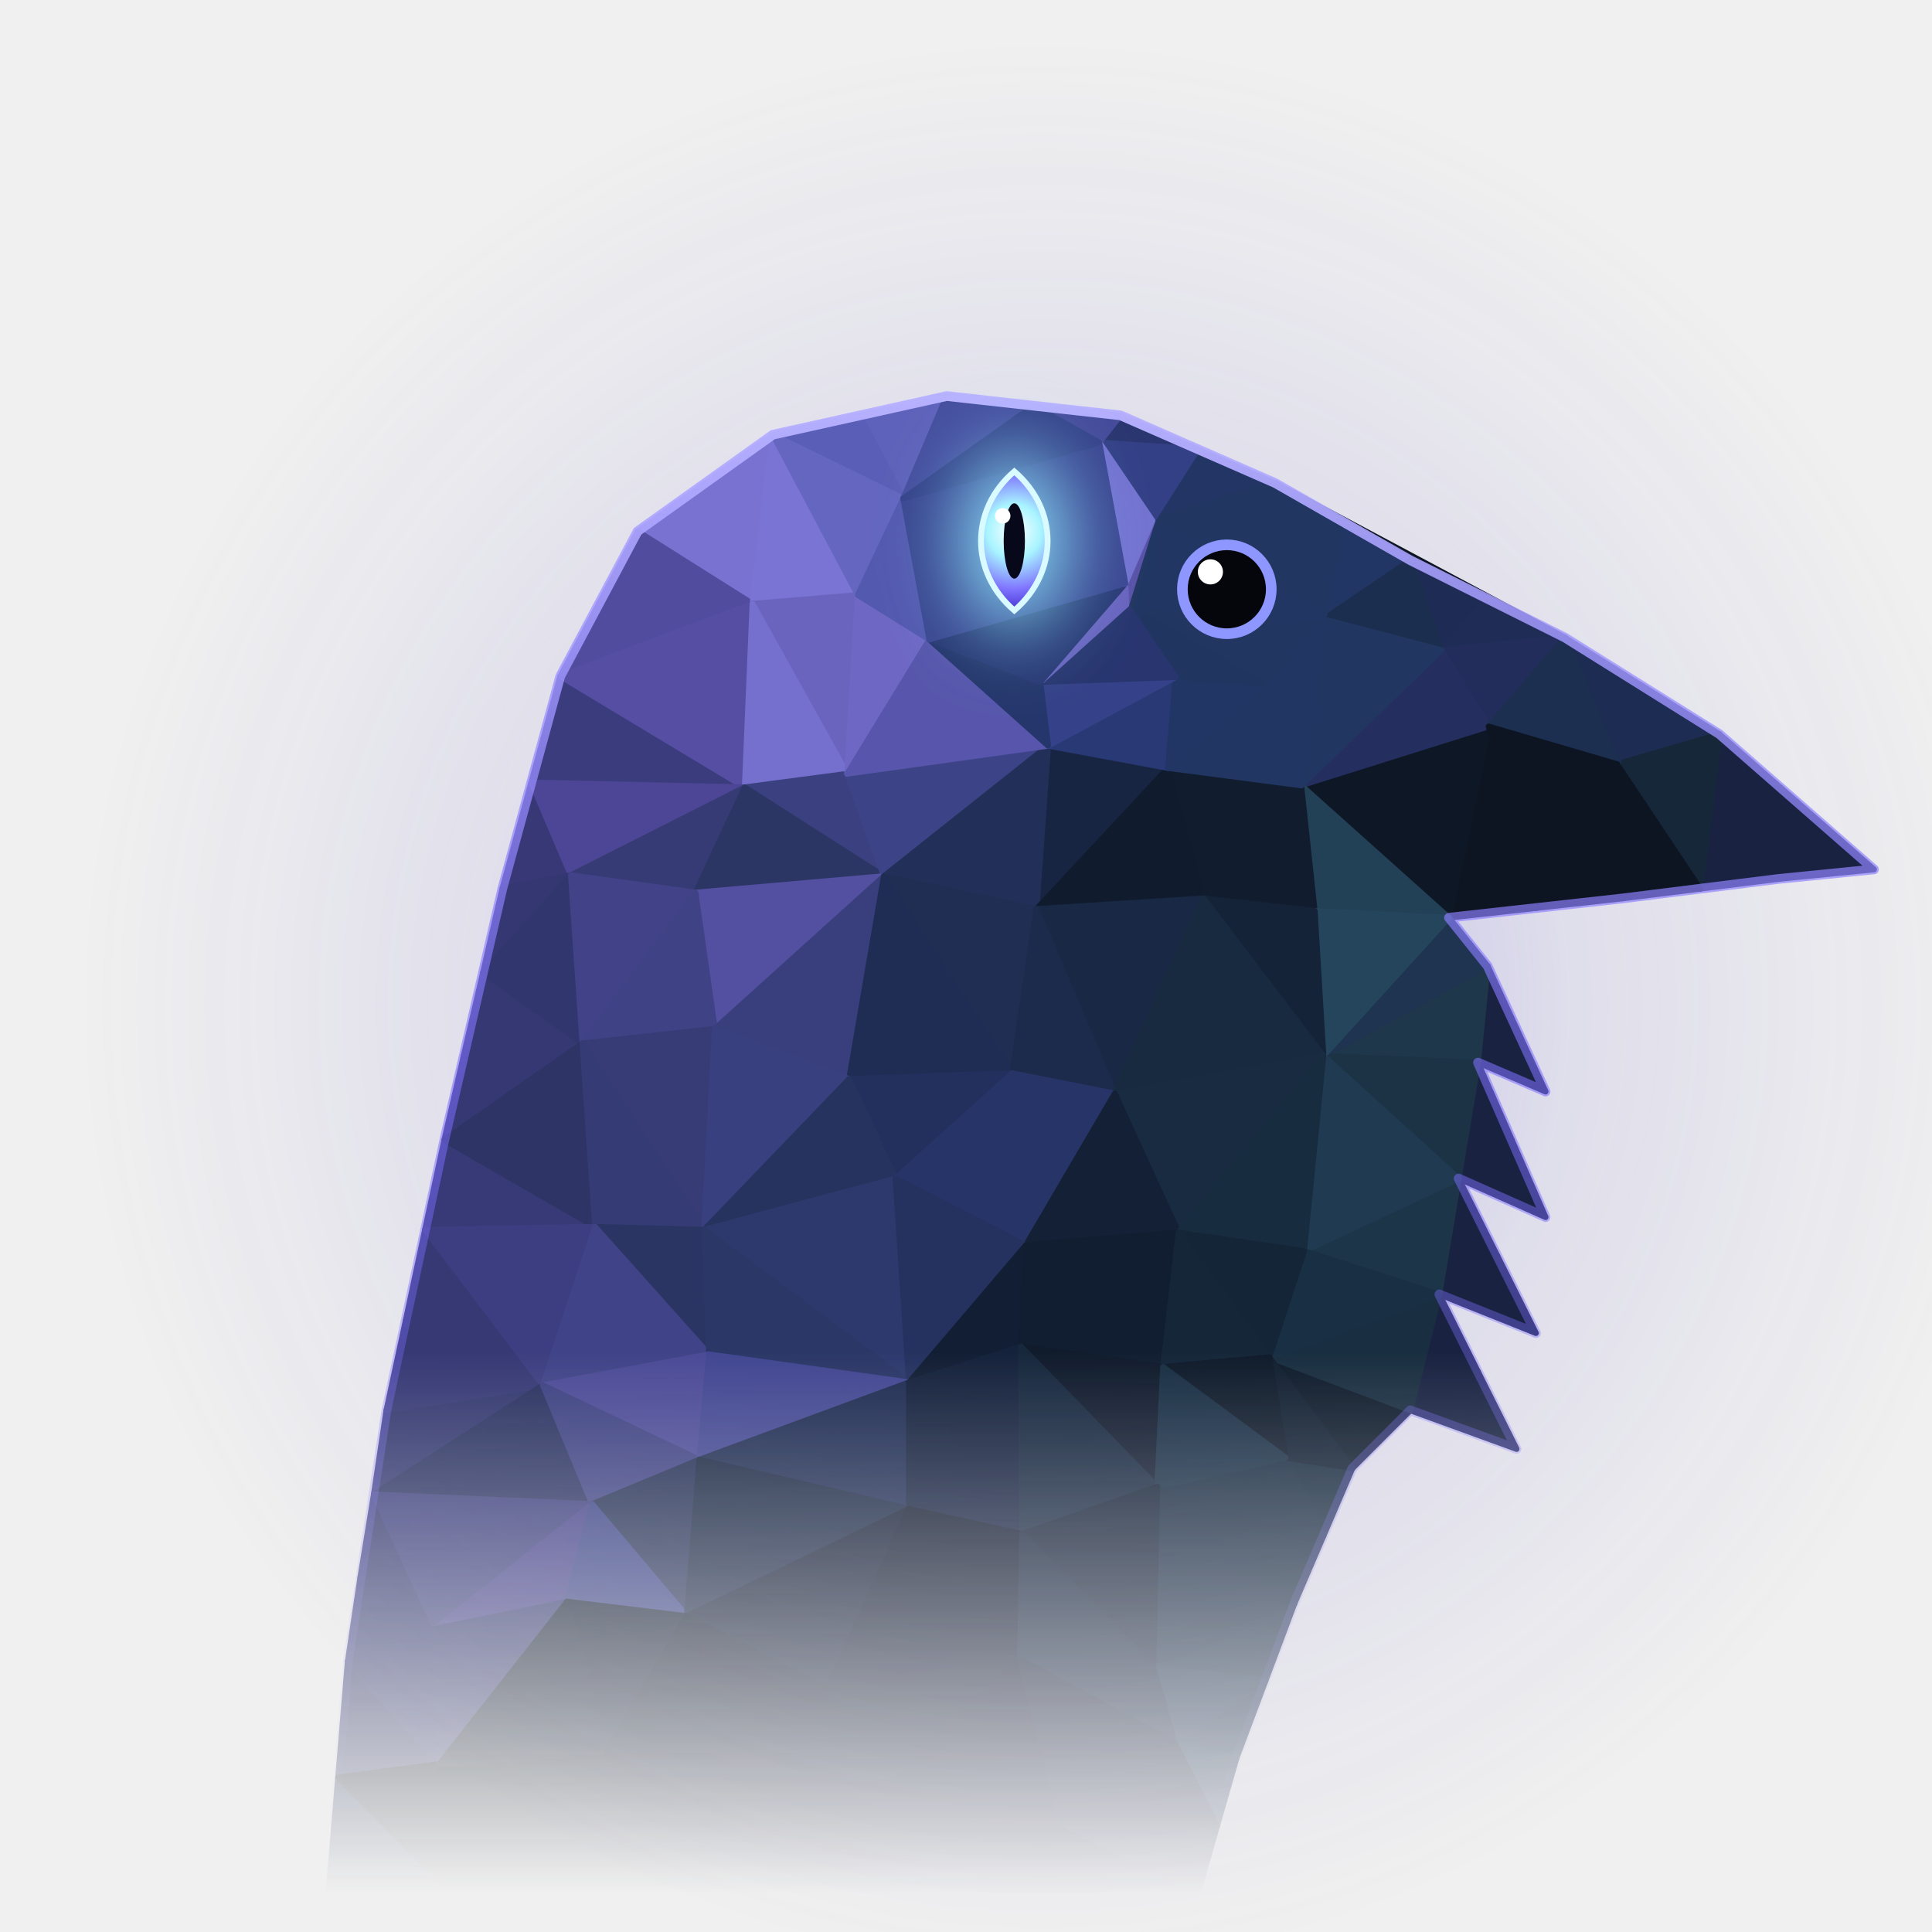
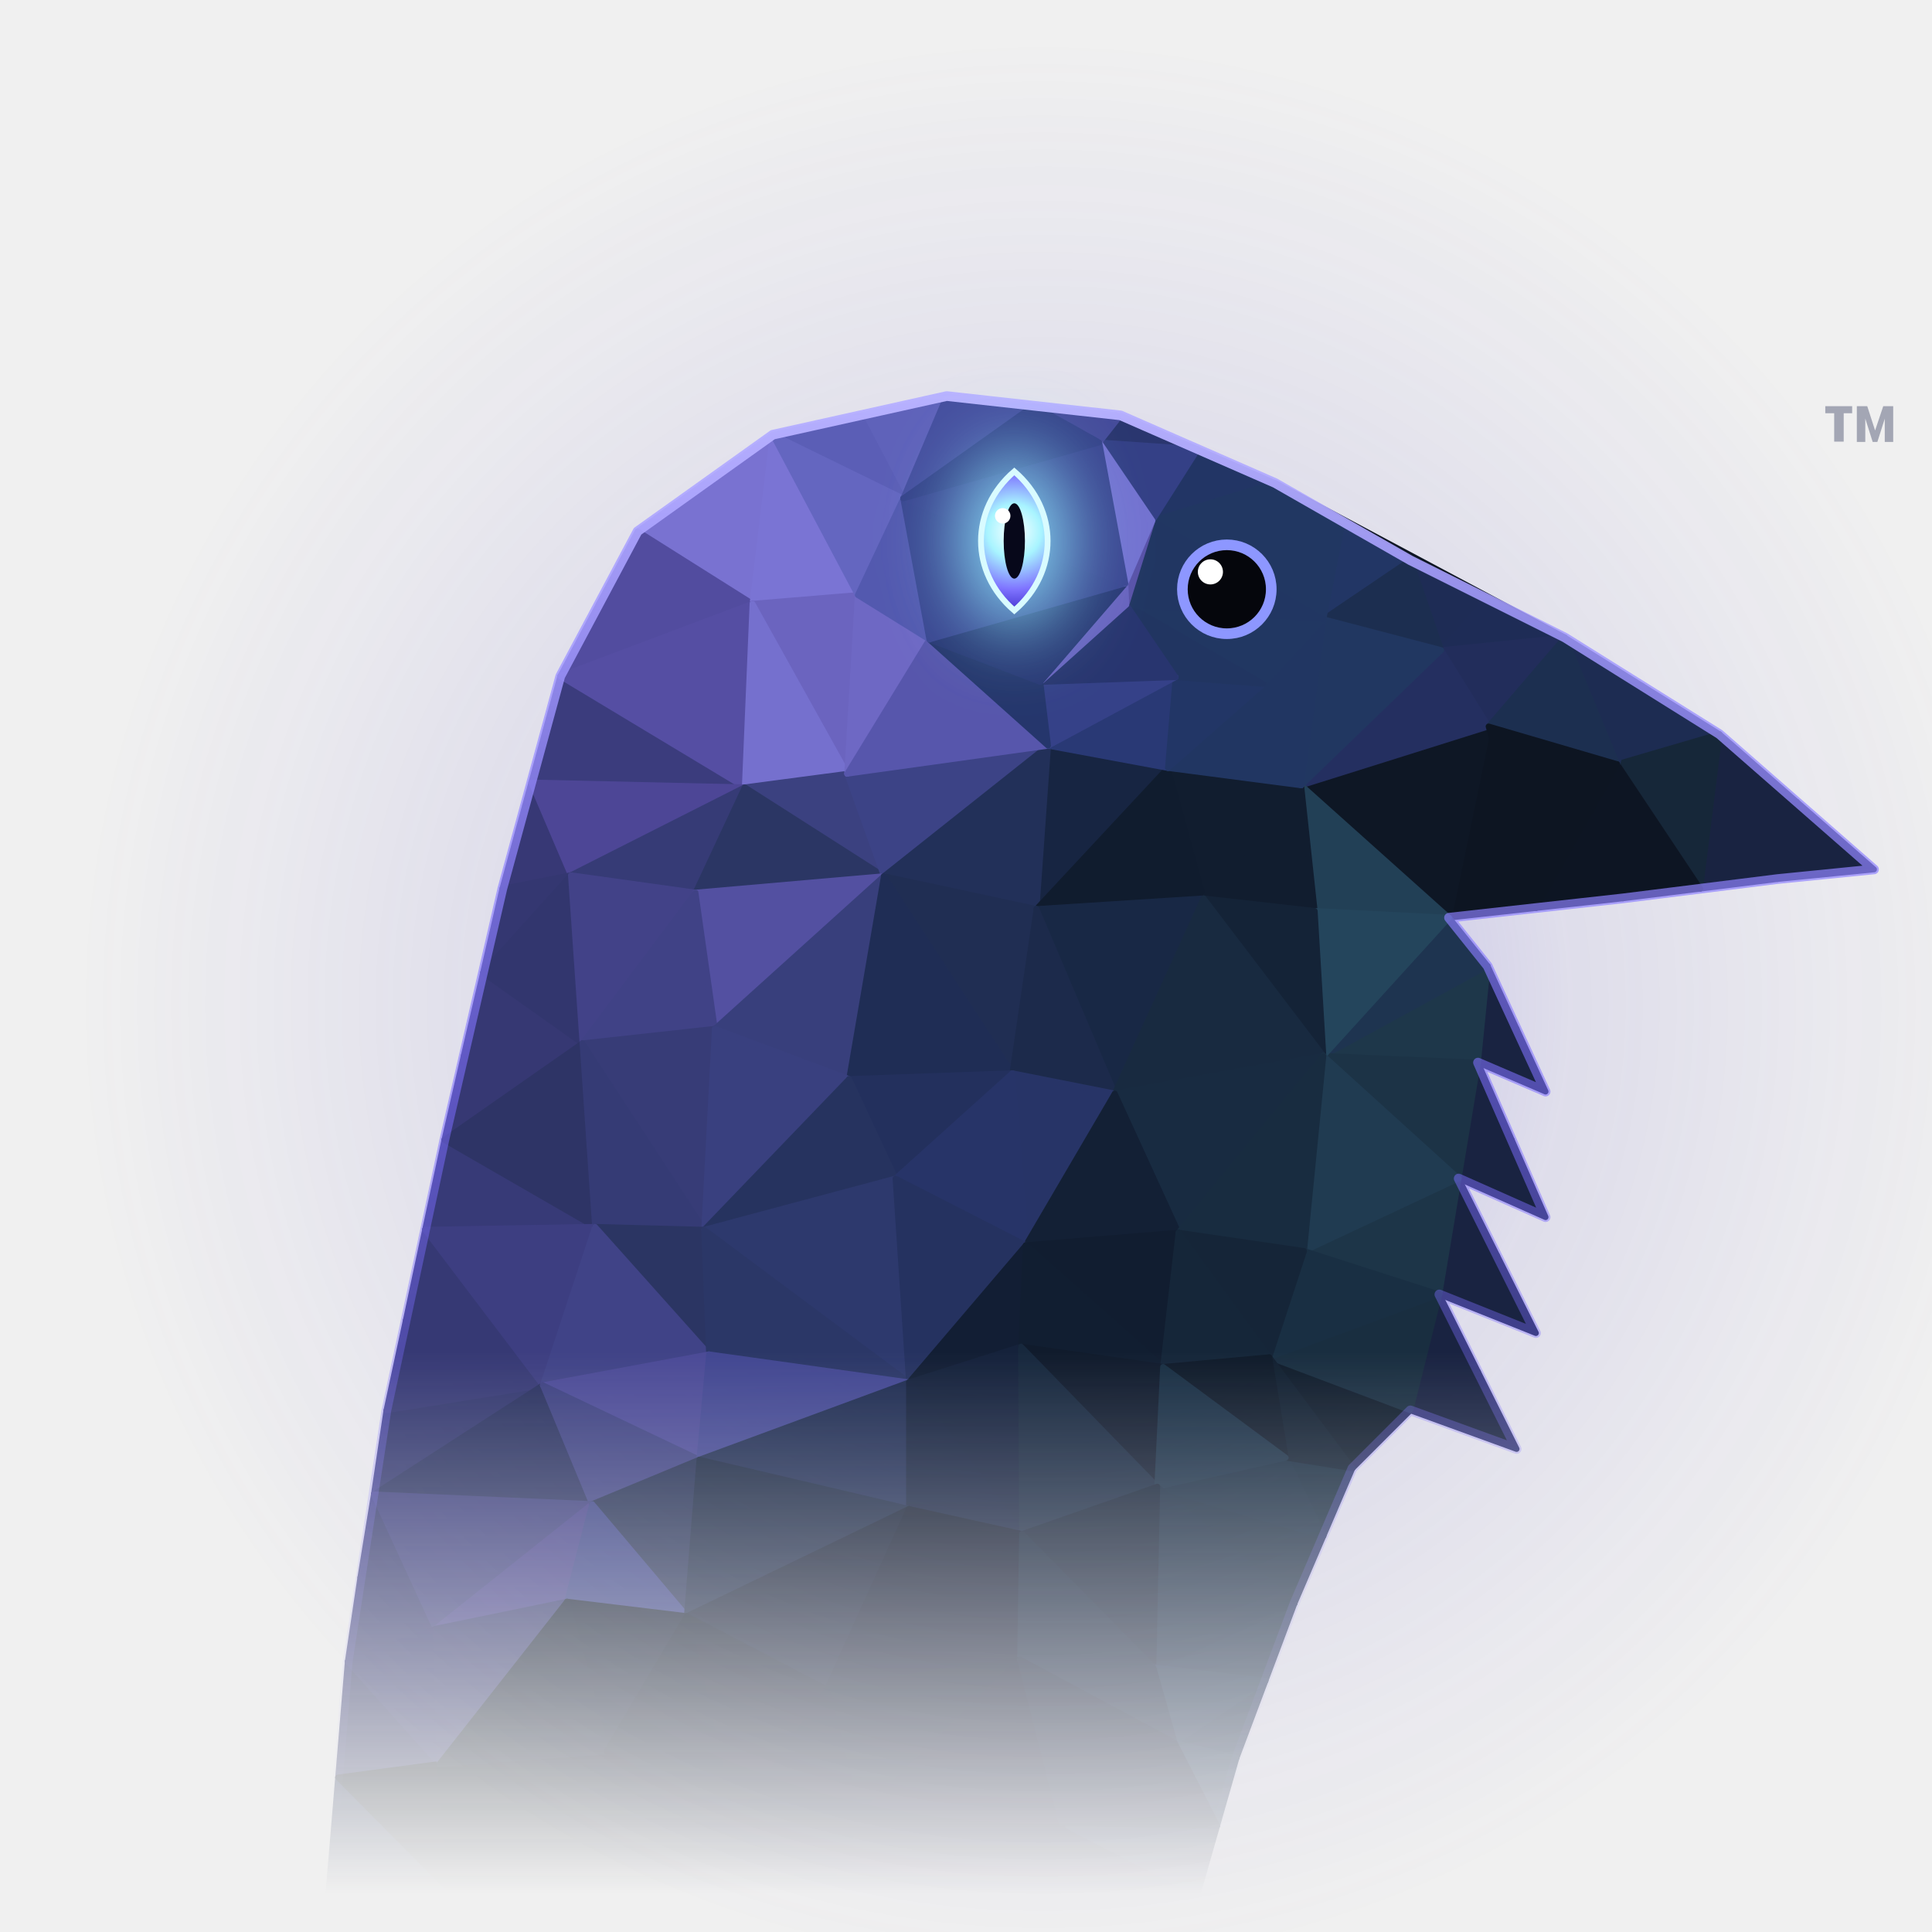
<svg xmlns="http://www.w3.org/2000/svg" viewBox="0 0 200 200" role="img" aria-label="Corvus Analytics">
  <defs>
    <radialGradient id="halo" cx="108" cy="104" r="100" gradientUnits="userSpaceOnUse">
      <stop offset="0" stop-color="#7b6cff" stop-opacity=".42" />
      <stop offset=".55" stop-color="#4a3fc0" stop-opacity=".1" />
      <stop offset="1" stop-color="#4a3fc0" stop-opacity="0" />
    </radialGradient>
    <radialGradient id="iris" cx="105" cy="55" r="8" gradientUnits="userSpaceOnUse">
      <stop offset="0" stop-color="#fff" />
      <stop offset=".35" stop-color="#a8f4ff" />
      <stop offset=".75" stop-color="#7f74ff" />
      <stop offset="1" stop-color="#4b3cd6" />
    </radialGradient>
    <linearGradient id="edge" x1="0" y1="40" x2="0" y2="190" gradientUnits="userSpaceOnUse">
      <stop offset="0" stop-color="#b9b3ff" />
      <stop offset=".5" stop-color="#7b6cff" stop-opacity=".55" />
      <stop offset="1" stop-color="#7b6cff" stop-opacity="0" />
    </linearGradient>
    <linearGradient id="fade" x1="0" y1="140" x2="0" y2="196" gradientUnits="userSpaceOnUse">
      <stop offset="0" stop-color="#fff" />
      <stop offset="1" stop-color="#fff" stop-opacity="0" />
    </linearGradient>
    <mask id="m">
      <rect x="0" y="0" width="200" height="200" fill="url(#fade)" />
    </mask>
    <filter id="glow" x="-1" y="-1" width="3" height="3">
      <feGaussianBlur stdDeviation="4" />
    </filter>
  </defs>
  <style>
.pulse{animation:pulse 4s ease-in-out infinite}
@keyframes pulse{50%{opacity:.45}}
@media (prefers-reduced-motion:reduce){.pulse{animation:none}}
</style>
  <circle cx="108" cy="104" r="100" fill="url(#halo)" />
  <g mask="url(#m)" stroke-width=".6" stroke-linejoin="round">
    <polygon points="154.0,62.0 146.0,58.0 139.0,54.0" fill="#0d1522" stroke="#0d1522" />
    <polygon points="162.0,66.0 154.0,62.0 132.0,50.0" fill="#0e1522" stroke="#0e1522" />
    <polygon points="154.0,62.0 139.0,54.0 132.0,50.0" fill="#0f1928" stroke="#0f1928" />
    <polygon points="34.0,196.0 35.0,184.0 46.9,196.0" fill="#202e55" stroke="#202e55" />
    <polygon points="157.0,150.0 146.0,146.0 153.0,142.0" fill="#192341" stroke="#192341" />
    <polygon points="153.0,142.0 146.0,146.0 149.0,134.0" fill="#192341" stroke="#192341" />
    <polygon points="159.0,138.0 149.0,134.0 155.0,130.0" fill="#192341" stroke="#192341" />
    <polygon points="155.0,130.0 149.0,134.0 151.0,122.0" fill="#192341" stroke="#192341" />
    <polygon points="160.0,126.0 151.0,122.0 156.5,118.0" fill="#192341" stroke="#192341" />
    <polygon points="156.5,118.0 151.0,122.0 153.0,110.0" fill="#192341" stroke="#192341" />
    <polygon points="160.0,113.0 153.0,110.0 157.0,106.5" fill="#192341" stroke="#192341" />
    <polygon points="157.0,106.5 153.0,110.0 154.0,100.0" fill="#192341" stroke="#192341" />
    <polygon points="178.0,76.0 186.0,83.0 176.0,92.0" fill="#192341" stroke="#192341" />
    <polygon points="186.0,83.0 194.0,90.0 184.0,91.0" fill="#192341" stroke="#192341" />
    <polygon points="176.0,92.0 186.0,83.0 184.0,91.0" fill="#192341" stroke="#192341" />
    <polygon points="73.0,50.0 80.0,45.0 77.9,62.5" fill="#7972d1" stroke="#7972d1" />
    <polygon points="66.0,55.0 73.0,50.0 77.9,62.5" fill="#7972d1" stroke="#7972d1" />
    <polygon points="62.0,62.5 66.0,55.0 77.9,62.5" fill="#524c9f" stroke="#524c9f" />
    <polygon points="58.0,70.0 62.0,62.5 77.9,62.5" fill="#524c9f" stroke="#524c9f" />
    <polygon points="77.9,62.5 80.0,45.0 88.8,61.6" fill="#7a74d4" stroke="#7a74d4" />
    <polygon points="146.0,58.0 154.0,62.0 149.2,67.3" fill="#1e2c55" stroke="#1e2c55" />
    <polygon points="154.0,62.0 162.0,66.0 149.2,67.3" fill="#1e2c56" stroke="#1e2c56" />
    <polygon points="55.0,81.0 58.0,70.0 77.1,81.5" fill="#3b3c7d" stroke="#3b3c7d" />
    <polygon points="58.0,70.0 77.9,62.5 77.1,81.5" fill="#554ea3" stroke="#554ea3" />
    <polygon points="77.9,62.5 88.8,61.6 87.7,80.1" fill="#6b64bf" stroke="#6b64bf" />
    <polygon points="77.1,81.5 77.9,62.5 87.7,80.1" fill="#7570ce" stroke="#7570ce" />
    <polygon points="149.2,67.3 162.0,66.0 154.1,75.2" fill="#222d5b" stroke="#222d5b" />
    <polygon points="159.0,94.0 150.0,95.0 154.1,75.2" fill="#0d1522" stroke="#0d1522" />
    <polygon points="150.0,95.0 134.7,81.3 154.1,75.2" fill="#0e1725" stroke="#0e1725" />
    <polygon points="134.7,81.3 149.2,67.3 154.1,75.2" fill="#242f60" stroke="#242f60" />
    <polygon points="170.0,71.0 178.0,76.0 167.4,79.1" fill="#1d2c52" stroke="#1d2c52" />
    <polygon points="178.0,76.0 176.0,92.0 167.4,79.1" fill="#162739" stroke="#162739" />
    <polygon points="176.0,92.0 168.0,93.0 167.4,79.1" fill="#0d1523" stroke="#0d1523" />
    <polygon points="162.0,66.0 170.0,71.0 167.4,79.1" fill="#1d2c52" stroke="#1d2c52" />
    <polygon points="154.1,75.2 162.0,66.0 167.4,79.1" fill="#1c2f50" stroke="#1c2f50" />
    <polygon points="168.0,93.0 159.0,94.0 167.4,79.1" fill="#0d1523" stroke="#0d1523" />
    <polygon points="159.0,94.0 154.1,75.2 167.4,79.1" fill="#0d1522" stroke="#0d1522" />
    <polygon points="52.0,92.0 55.0,81.0 59.1,90.6" fill="#373875" stroke="#373875" />
    <polygon points="55.0,81.0 77.1,81.5 59.1,90.6" fill="#4d4696" stroke="#4d4696" />
    <polygon points="50.0,100.7 52.0,92.0 59.1,90.6" fill="#343771" stroke="#343771" />
    <polygon points="59.1,90.6 77.1,81.5 72.0,92.4" fill="#363b76" stroke="#363b76" />
    <polygon points="77.1,81.5 87.7,80.1 91.5,90.7" fill="#3b4180" stroke="#3b4180" />
    <polygon points="72.0,92.4 77.1,81.5 91.5,90.7" fill="#2b3664" stroke="#2b3664" />
    <polygon points="87.7,80.1 108.5,77.2 91.5,90.7" fill="#3c4386" stroke="#3c4386" />
    <polygon points="108.5,77.2 120.9,79.5 107.3,94.1" fill="#172542" stroke="#172542" />
    <polygon points="91.5,90.7 108.5,77.2 107.3,94.1" fill="#223059" stroke="#223059" />
    <polygon points="120.9,79.5 134.7,81.3 124.6,93.0" fill="#111d2f" stroke="#111d2f" />
    <polygon points="107.3,94.1 120.9,79.5 124.6,93.0" fill="#101c2e" stroke="#101c2e" />
    <polygon points="134.7,81.3 150.0,95.0 136.1,94.3" fill="#224056" stroke="#224056" />
    <polygon points="124.6,93.0 134.7,81.3 136.1,94.3" fill="#111d2f" stroke="#111d2f" />
    <polygon points="46.0,118.0 48.0,109.3 60.3,108.0" fill="#363873" stroke="#363873" />
    <polygon points="48.0,109.3 50.0,100.7 60.3,108.0" fill="#363873" stroke="#363873" />
    <polygon points="50.0,100.7 59.1,90.6 60.3,108.0" fill="#32366e" stroke="#32366e" />
    <polygon points="59.1,90.6 72.0,92.4 60.3,108.0" fill="#424288" stroke="#424288" />
    <polygon points="72.0,92.4 91.5,90.7 74.0,106.5" fill="#5350a1" stroke="#5350a1" />
    <polygon points="60.3,108.0 72.0,92.4 74.0,106.5" fill="#404286" stroke="#404286" />
    <polygon points="74.0,106.5 91.5,90.7 87.9,111.7" fill="#383f7c" stroke="#383f7c" />
    <polygon points="91.5,90.7 107.3,94.1 104.8,111.1" fill="#202e53" stroke="#202e53" />
    <polygon points="87.9,111.7 91.5,90.7 104.8,111.1" fill="#1f2d55" stroke="#1f2d55" />
    <polygon points="107.3,94.1 124.6,93.0 115.4,113.2" fill="#182845" stroke="#182845" />
    <polygon points="104.8,111.1 107.3,94.1 115.4,113.2" fill="#1c2a4b" stroke="#1c2a4b" />
    <polygon points="154.0,100.0 153.0,110.0 137.0,109.3" fill="#1e374a" stroke="#1e374a" />
    <polygon points="150.0,95.0 154.0,100.0 137.0,109.3" fill="#1e3450" stroke="#1e3450" />
    <polygon points="153.0,110.0 151.0,122.0 137.0,109.3" fill="#1c3346" stroke="#1c3346" />
    <polygon points="136.1,94.3 150.0,95.0 137.0,109.3" fill="#24455c" stroke="#24455c" />
    <polygon points="124.6,93.0 136.1,94.3 137.0,109.3" fill="#142337" stroke="#142337" />
    <polygon points="115.4,113.2 124.6,93.0 137.0,109.3" fill="#182a40" stroke="#182a40" />
    <polygon points="44.0,127.3 46.0,118.0 61.6,127.0" fill="#373a77" stroke="#373a77" />
    <polygon points="46.0,118.0 60.3,108.0 61.6,127.0" fill="#2e3466" stroke="#2e3466" />
    <polygon points="60.3,108.0 74.0,106.5 72.9,127.3" fill="#373c77" stroke="#373c77" />
    <polygon points="61.6,127.0 60.3,108.0 72.9,127.3" fill="#353b75" stroke="#353b75" />
    <polygon points="74.0,106.5 87.9,111.7 72.9,127.3" fill="#39407f" stroke="#39407f" />
    <polygon points="87.9,111.7 104.8,111.1 92.7,122.0" fill="#23305d" stroke="#23305d" />
    <polygon points="72.9,127.3 87.9,111.7 92.7,122.0" fill="#26335f" stroke="#26335f" />
    <polygon points="104.8,111.1 115.4,113.2 106.2,128.9" fill="#273467" stroke="#273467" />
    <polygon points="92.7,122.0 104.8,111.1 106.2,128.9" fill="#273468" stroke="#273468" />
    <polygon points="115.4,113.2 137.0,109.3 122.0,127.6" fill="#182b41" stroke="#182b41" />
    <polygon points="106.2,128.9 115.4,113.2 122.0,127.6" fill="#132035" stroke="#132035" />
    <polygon points="151.0,122.0 149.0,134.0 135.0,129.5" fill="#1d3548" stroke="#1d3548" />
    <polygon points="137.0,109.3 151.0,122.0 135.0,129.5" fill="#203b51" stroke="#203b51" />
    <polygon points="122.0,127.6 137.0,109.3 135.0,129.5" fill="#182c40" stroke="#182c40" />
    <polygon points="38.7,154.7 40.0,146.0 56.2,143.4" fill="#32376e" stroke="#32376e" />
    <polygon points="40.0,146.0 42.0,136.7 56.2,143.4" fill="#363974" stroke="#363974" />
    <polygon points="42.0,136.7 44.0,127.3 56.2,143.4" fill="#363974" stroke="#363974" />
    <polygon points="44.0,127.3 61.6,127.0 56.2,143.4" fill="#3d3e81" stroke="#3d3e81" />
    <polygon points="61.6,127.0 72.9,127.3 73.4,140.2" fill="#2b3563" stroke="#2b3563" />
    <polygon points="56.2,143.4 61.6,127.0 73.4,140.2" fill="#404387" stroke="#404387" />
    <polygon points="72.9,127.3 92.7,122.0 94.1,143.1" fill="#2d396d" stroke="#2d396d" />
    <polygon points="73.4,140.2 72.9,127.3 94.1,143.1" fill="#2b3767" stroke="#2b3767" />
    <polygon points="92.7,122.0 106.2,128.9 94.1,143.1" fill="#253260" stroke="#253260" />
    <polygon points="94.1,143.1 106.2,128.9 105.7,139.4" fill="#121e34" stroke="#121e34" />
    <polygon points="106.2,128.9 122.0,127.6 120.4,141.5" fill="#111d30" stroke="#111d30" />
    <polygon points="105.7,139.4 106.2,128.9 120.4,141.5" fill="#111e31" stroke="#111e31" />
    <polygon points="146.0,146.0 140.0,152.0 131.4,140.5" fill="#0f1c2b" stroke="#0f1c2b" />
    <polygon points="149.0,134.0 146.0,146.0 131.4,140.5" fill="#192e40" stroke="#192e40" />
    <polygon points="135.0,129.5 149.0,134.0 131.4,140.5" fill="#192f43" stroke="#192f43" />
    <polygon points="122.0,127.6 135.0,129.5 131.4,140.5" fill="#152538" stroke="#152538" />
    <polygon points="120.4,141.5 122.0,127.6 131.4,140.5" fill="#152639" stroke="#152639" />
    <polygon points="38.7,154.7 56.2,143.4 61.3,155.7" fill="#2a3260" stroke="#2a3260" />
    <polygon points="56.2,143.4 73.4,140.2 72.4,151.1" fill="#4b4a96" stroke="#4b4a96" />
    <polygon points="61.3,155.7 56.2,143.4 72.4,151.1" fill="#3d4181" stroke="#3d4181" />
    <polygon points="73.4,140.2 94.1,143.1 72.4,151.1" fill="#424791" stroke="#424791" />
    <polygon points="72.4,151.1 94.1,143.1 94.1,156.2" fill="#1f2d51" stroke="#1f2d51" />
    <polygon points="94.1,143.1 105.7,139.4 105.8,158.8" fill="#15223b" stroke="#15223b" />
    <polygon points="94.1,156.2 94.1,143.1 105.8,158.8" fill="#15223c" stroke="#15223c" />
    <polygon points="137.0,159.0 134.0,166.0 119.8,153.9" fill="#172a3c" stroke="#172a3c" />
    <polygon points="105.7,139.4 120.4,141.5 119.8,153.9" fill="#101b2c" stroke="#101b2c" />
    <polygon points="105.8,158.8 105.7,139.4 119.8,153.9" fill="#17283d" stroke="#17283d" />
    <polygon points="140.0,152.0 137.0,159.0 133.1,150.9" fill="#162a3c" stroke="#162a3c" />
    <polygon points="137.0,159.0 119.8,153.9 133.1,150.9" fill="#172b3e" stroke="#172b3e" />
    <polygon points="131.4,140.5 140.0,152.0 133.1,150.9" fill="#112030" stroke="#112030" />
    <polygon points="120.4,141.5 131.4,140.5 133.1,150.9" fill="#0f1b2a" stroke="#0f1b2a" />
    <polygon points="119.8,153.9 120.4,141.5 133.1,150.9" fill="#192f43" stroke="#192f43" />
    <polygon points="36.0,172.0 37.3,163.3 45.1,168.6" fill="#32376d" stroke="#32376d" />
    <polygon points="37.3,163.3 38.7,154.7 45.1,168.6" fill="#32376d" stroke="#32376d" />
    <polygon points="38.7,154.7 61.3,155.7 45.1,168.6" fill="#393c7a" stroke="#393c7a" />
    <polygon points="45.1,168.6 61.3,155.7 58.7,165.8" fill="#423f87" stroke="#423f87" />
    <polygon points="61.3,155.7 72.4,151.1 71.1,167.3" fill="#222e51" stroke="#222e51" />
    <polygon points="58.7,165.8 61.3,155.7 71.1,167.3" fill="#374083" stroke="#374083" />
    <polygon points="72.4,151.1 94.1,156.2 71.1,167.3" fill="#182640" stroke="#182640" />
    <polygon points="71.1,167.3 94.1,156.2 85.6,174.9" fill="#111c2f" stroke="#111c2f" />
    <polygon points="94.1,156.2 105.8,158.8 105.6,171.8" fill="#0f192a" stroke="#0f192a" />
    <polygon points="85.6,174.9 94.1,156.2 105.6,171.8" fill="#0f192a" stroke="#0f192a" />
    <polygon points="134.0,166.0 131.0,174.0 119.4,172.6" fill="#182c3f" stroke="#182c3f" />
    <polygon points="119.8,153.9 134.0,166.0 119.4,172.6" fill="#172a3d" stroke="#172a3d" />
    <polygon points="105.8,158.8 119.8,153.9 119.4,172.6" fill="#122031" stroke="#122031" />
    <polygon points="105.6,171.8 105.8,158.8 119.4,172.6" fill="#132335" stroke="#132335" />
    <polygon points="35.0,184.0 36.0,172.0 45.5,182.6" fill="#2d3364" stroke="#2d3364" />
    <polygon points="36.0,172.0 45.1,168.6 45.5,182.6" fill="#31366d" stroke="#31366d" />
    <polygon points="46.9,196.0 35.0,184.0 45.5,182.6" fill="#101929" stroke="#101929" />
    <polygon points="59.7,196.0 46.9,196.0 45.5,182.6" fill="#0f1928" stroke="#0f1928" />
    <polygon points="45.1,168.6 58.7,165.8 45.5,182.6" fill="#32376d" stroke="#32376d" />
    <polygon points="72.6,196.0 59.7,196.0 62.8,181.3" fill="#0f1928" stroke="#0f1928" />
    <polygon points="58.7,165.8 71.1,167.3 62.8,181.3" fill="#111c2e" stroke="#111c2e" />
    <polygon points="59.7,196.0 45.5,182.6 62.8,181.3" fill="#0f1928" stroke="#0f1928" />
    <polygon points="45.5,182.6 58.7,165.8 62.8,181.3" fill="#121d2f" stroke="#121d2f" />
    <polygon points="85.4,196.0 72.6,196.0 76.0,189.2" fill="#0f1928" stroke="#0f1928" />
    <polygon points="71.1,167.3 85.6,174.9 76.0,189.2" fill="#0f1928" stroke="#0f1928" />
    <polygon points="62.8,181.3 71.1,167.3 76.0,189.2" fill="#0e1928" stroke="#0e1928" />
    <polygon points="72.6,196.0 62.8,181.3 76.0,189.2" fill="#0f1928" stroke="#0f1928" />
    <polygon points="98.3,196.0 85.4,196.0 88.9,188.2" fill="#0f1928" stroke="#0f1928" />
    <polygon points="85.6,174.9 105.6,171.8 88.9,188.2" fill="#0e1a28" stroke="#0e1a28" />
    <polygon points="85.4,196.0 76.0,189.2 88.9,188.2" fill="#0e1928" stroke="#0e1928" />
    <polygon points="76.0,189.2 85.6,174.9 88.9,188.2" fill="#0e1928" stroke="#0e1928" />
    <polygon points="124.0,196.0 111.1,196.0 109.9,188.7" fill="#0f1928" stroke="#0f1928" />
    <polygon points="126.0,189.0 124.0,196.0 109.9,188.7" fill="#16273b" stroke="#16273b" />
    <polygon points="111.1,196.0 98.3,196.0 109.9,188.7" fill="#0f1928" stroke="#0f1928" />
    <polygon points="98.3,196.0 88.9,188.2 109.9,188.7" fill="#0f1928" stroke="#0f1928" />
    <polygon points="88.9,188.2 105.6,171.8 109.9,188.7" fill="#0f1928" stroke="#0f1928" />
    <polygon points="131.0,174.0 128.0,182.0 121.6,180.4" fill="#182d40" stroke="#182d40" />
    <polygon points="119.4,172.6 131.0,174.0 121.6,180.4" fill="#1a3044" stroke="#1a3044" />
    <polygon points="105.6,171.8 119.4,172.6 121.6,180.4" fill="#132335" stroke="#132335" />
    <polygon points="109.9,188.7 105.6,171.8 121.6,180.4" fill="#101d2d" stroke="#101d2d" />
    <polygon points="128.0,182.0 126.0,189.0 121.6,180.4" fill="#1b3246" stroke="#1b3246" />
    <polygon points="126.0,189.0 109.9,188.7 121.6,180.4" fill="#101d2d" stroke="#101d2d" />
    <polygon points="139.0,54.0 146.0,58.0 137.0,64.1" fill="#223665" stroke="#223665" />
    <polygon points="146.0,58.0 149.2,67.3 137.0,64.1" fill="#1c2e50" stroke="#1c2e50" />
    <polygon points="132.0,50.0 139.0,54.0 137.0,64.1" fill="#213762" stroke="#213762" />
    <polygon points="149.2,67.3 134.7,81.3 137.0,64.1" fill="#213761" stroke="#213761" />
    <polygon points="134.7,81.3 120.9,79.5 130.8,70.8" fill="#213662" stroke="#213662" />
    <polygon points="137.0,64.1 134.7,81.3 130.8,70.8" fill="#213662" stroke="#213662" />
    <polygon points="120.9,79.5 108.5,77.2 121.7,70.1" fill="#293975" stroke="#293975" />
    <polygon points="130.8,70.8 120.9,79.5 121.7,70.1" fill="#223666" stroke="#223666" />
    <polygon points="137.0,64.1 130.8,70.8 116.6,62.6" fill="#213762" stroke="#213762" />
    <polygon points="130.8,70.8 121.7,70.1 116.6,62.6" fill="#213561" stroke="#213561" />
    <polygon points="124.0,46.5 132.0,50.0 119.3,53.9" fill="#223565" stroke="#223565" />
    <polygon points="132.0,50.0 137.0,64.1 119.3,53.9" fill="#213762" stroke="#213762" />
    <polygon points="137.0,64.1 116.6,62.6 119.3,53.9" fill="#213662" stroke="#213662" />
    <polygon points="119.3,53.9 116.6,62.6 116.5,60.4" fill="#5952a8" stroke="#5952a8" />
    <polygon points="121.7,70.1 108.5,77.2 107.7,70.6" fill="#354188" stroke="#354188" />
    <polygon points="116.6,62.6 121.7,70.1 107.7,70.6" fill="#28356f" stroke="#28356f" />
    <polygon points="116.5,60.4 116.6,62.6 107.7,70.6" fill="#6963be" stroke="#6963be" />
    <polygon points="87.7,80.1 88.8,61.6 96.2,66.2" fill="#6e68c4" stroke="#6e68c4" />
    <polygon points="108.5,77.2 87.7,80.1 96.2,66.2" fill="#5756ac" stroke="#5756ac" />
    <polygon points="107.7,70.6 108.5,77.2 96.2,66.2" fill="#25366c" stroke="#25366c" />
    <polygon points="116.5,60.4 107.7,70.6 96.2,66.2" fill="#293874" stroke="#293874" />
    <polygon points="89.0,43.0 98.0,41.0 93.5,51.6" fill="#5f62ba" stroke="#5f62ba" />
    <polygon points="80.0,45.0 89.0,43.0 93.5,51.6" fill="#5b5eb6" stroke="#5b5eb6" />
    <polygon points="88.8,61.6 80.0,45.0 93.5,51.6" fill="#6466c0" stroke="#6466c0" />
    <polygon points="98.0,41.0 107.0,42.0 93.5,51.6" fill="#454e9e" stroke="#454e9e" />
    <polygon points="96.2,66.2 88.8,61.6 93.5,51.6" fill="#5359af" stroke="#5359af" />
    <polygon points="116.5,60.4 96.2,66.2 93.5,51.6" fill="#3a4690" stroke="#3a4690" />
    <polygon points="116.0,43.0 124.0,46.5 113.8,45.8" fill="#2a366f" stroke="#2a366f" />
    <polygon points="124.0,46.5 119.3,53.9 113.8,45.8" fill="#344086" stroke="#344086" />
    <polygon points="107.0,42.0 116.0,43.0 113.8,45.8" fill="#454b9a" stroke="#454b9a" />
    <polygon points="119.3,53.9 116.5,60.4 113.8,45.8" fill="#7372d0" stroke="#7372d0" />
    <polygon points="116.5,60.4 93.5,51.6 113.8,45.8" fill="#3b4691" stroke="#3b4691" />
    <polygon points="93.5,51.6 107.0,42.0 113.8,45.8" fill="#354289" stroke="#354289" />
    <path d="M194 90 178 76 162 66 146 58 132 50 116 43 98 41 80 45 66 55 58 70 52 92 46 118 40 146 36 172 34 196 124 196 128 182 134 166 140 152 146 146 157 150 149 134 159 138 151 122 160 126 153 110 160 113 154 100 150 95 168 93 184 91Z" fill="none" stroke="url(#edge)" stroke-width="1" />
  </g>
  <circle cx="127" cy="61" r="4.6" fill="#05060c" stroke="#8d97ff" stroke-width="1.1" />
  <circle cx="125.3" cy="59.2" r="1.3" fill="#fff" />
  <path class="pulse" d="M105 46C112 51.5 112 60.5 105 66C98 60.5 98 51.5 105 46Z" fill="#8fe9ff" filter="url(#glow)" />
  <path d="M105 48.8C109.6 52.76 109.6 59.24 105 63.2C100.4 59.24 100.4 52.76 105 48.8Z" fill="url(#iris)" stroke="#d9fbff" stroke-width=".6" />
  <ellipse cx="105" cy="56" rx="1.1" ry="3.9" fill="#07081a" />
  <circle cx="103.8" cy="53.4" r=".8" fill="#fff" />
+   <text x="197" y="52" text-anchor="end" font-family="system-ui, -apple-system, 'Segoe UI', Roboto, Arial, sans-serif" font-size="14" font-weight="600" fill="#a3a6b4">™</text>
</svg>
